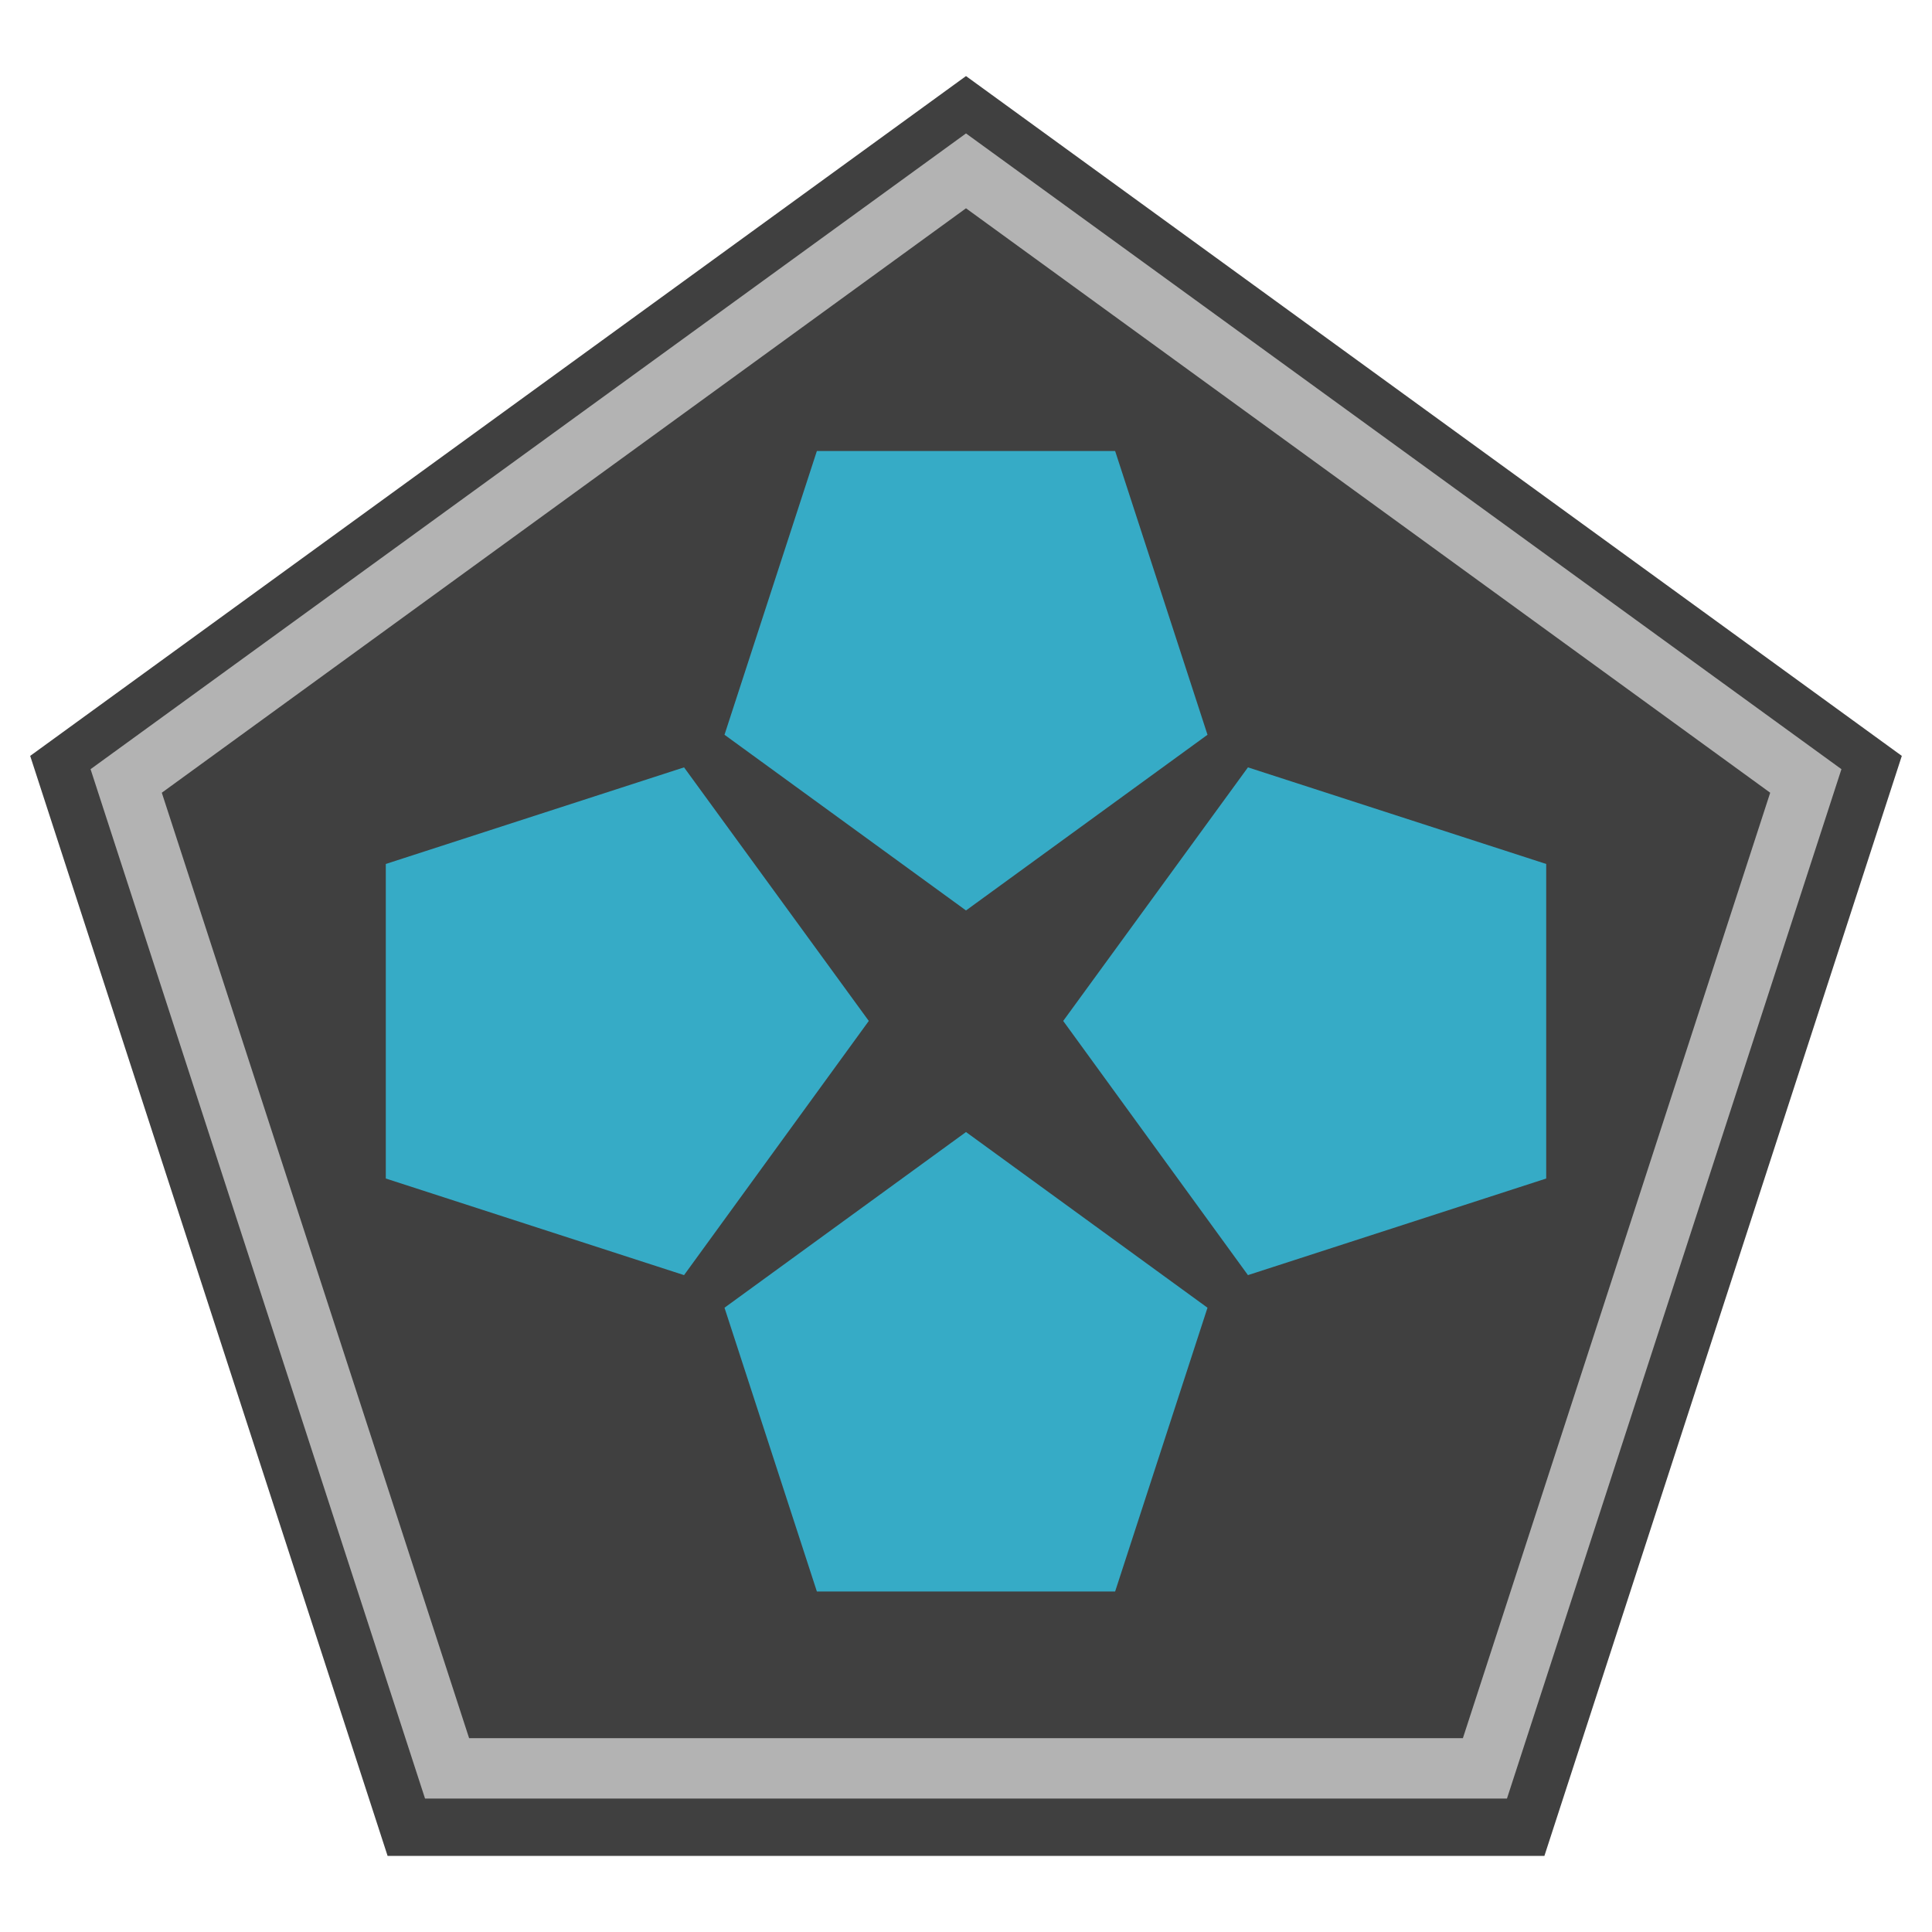
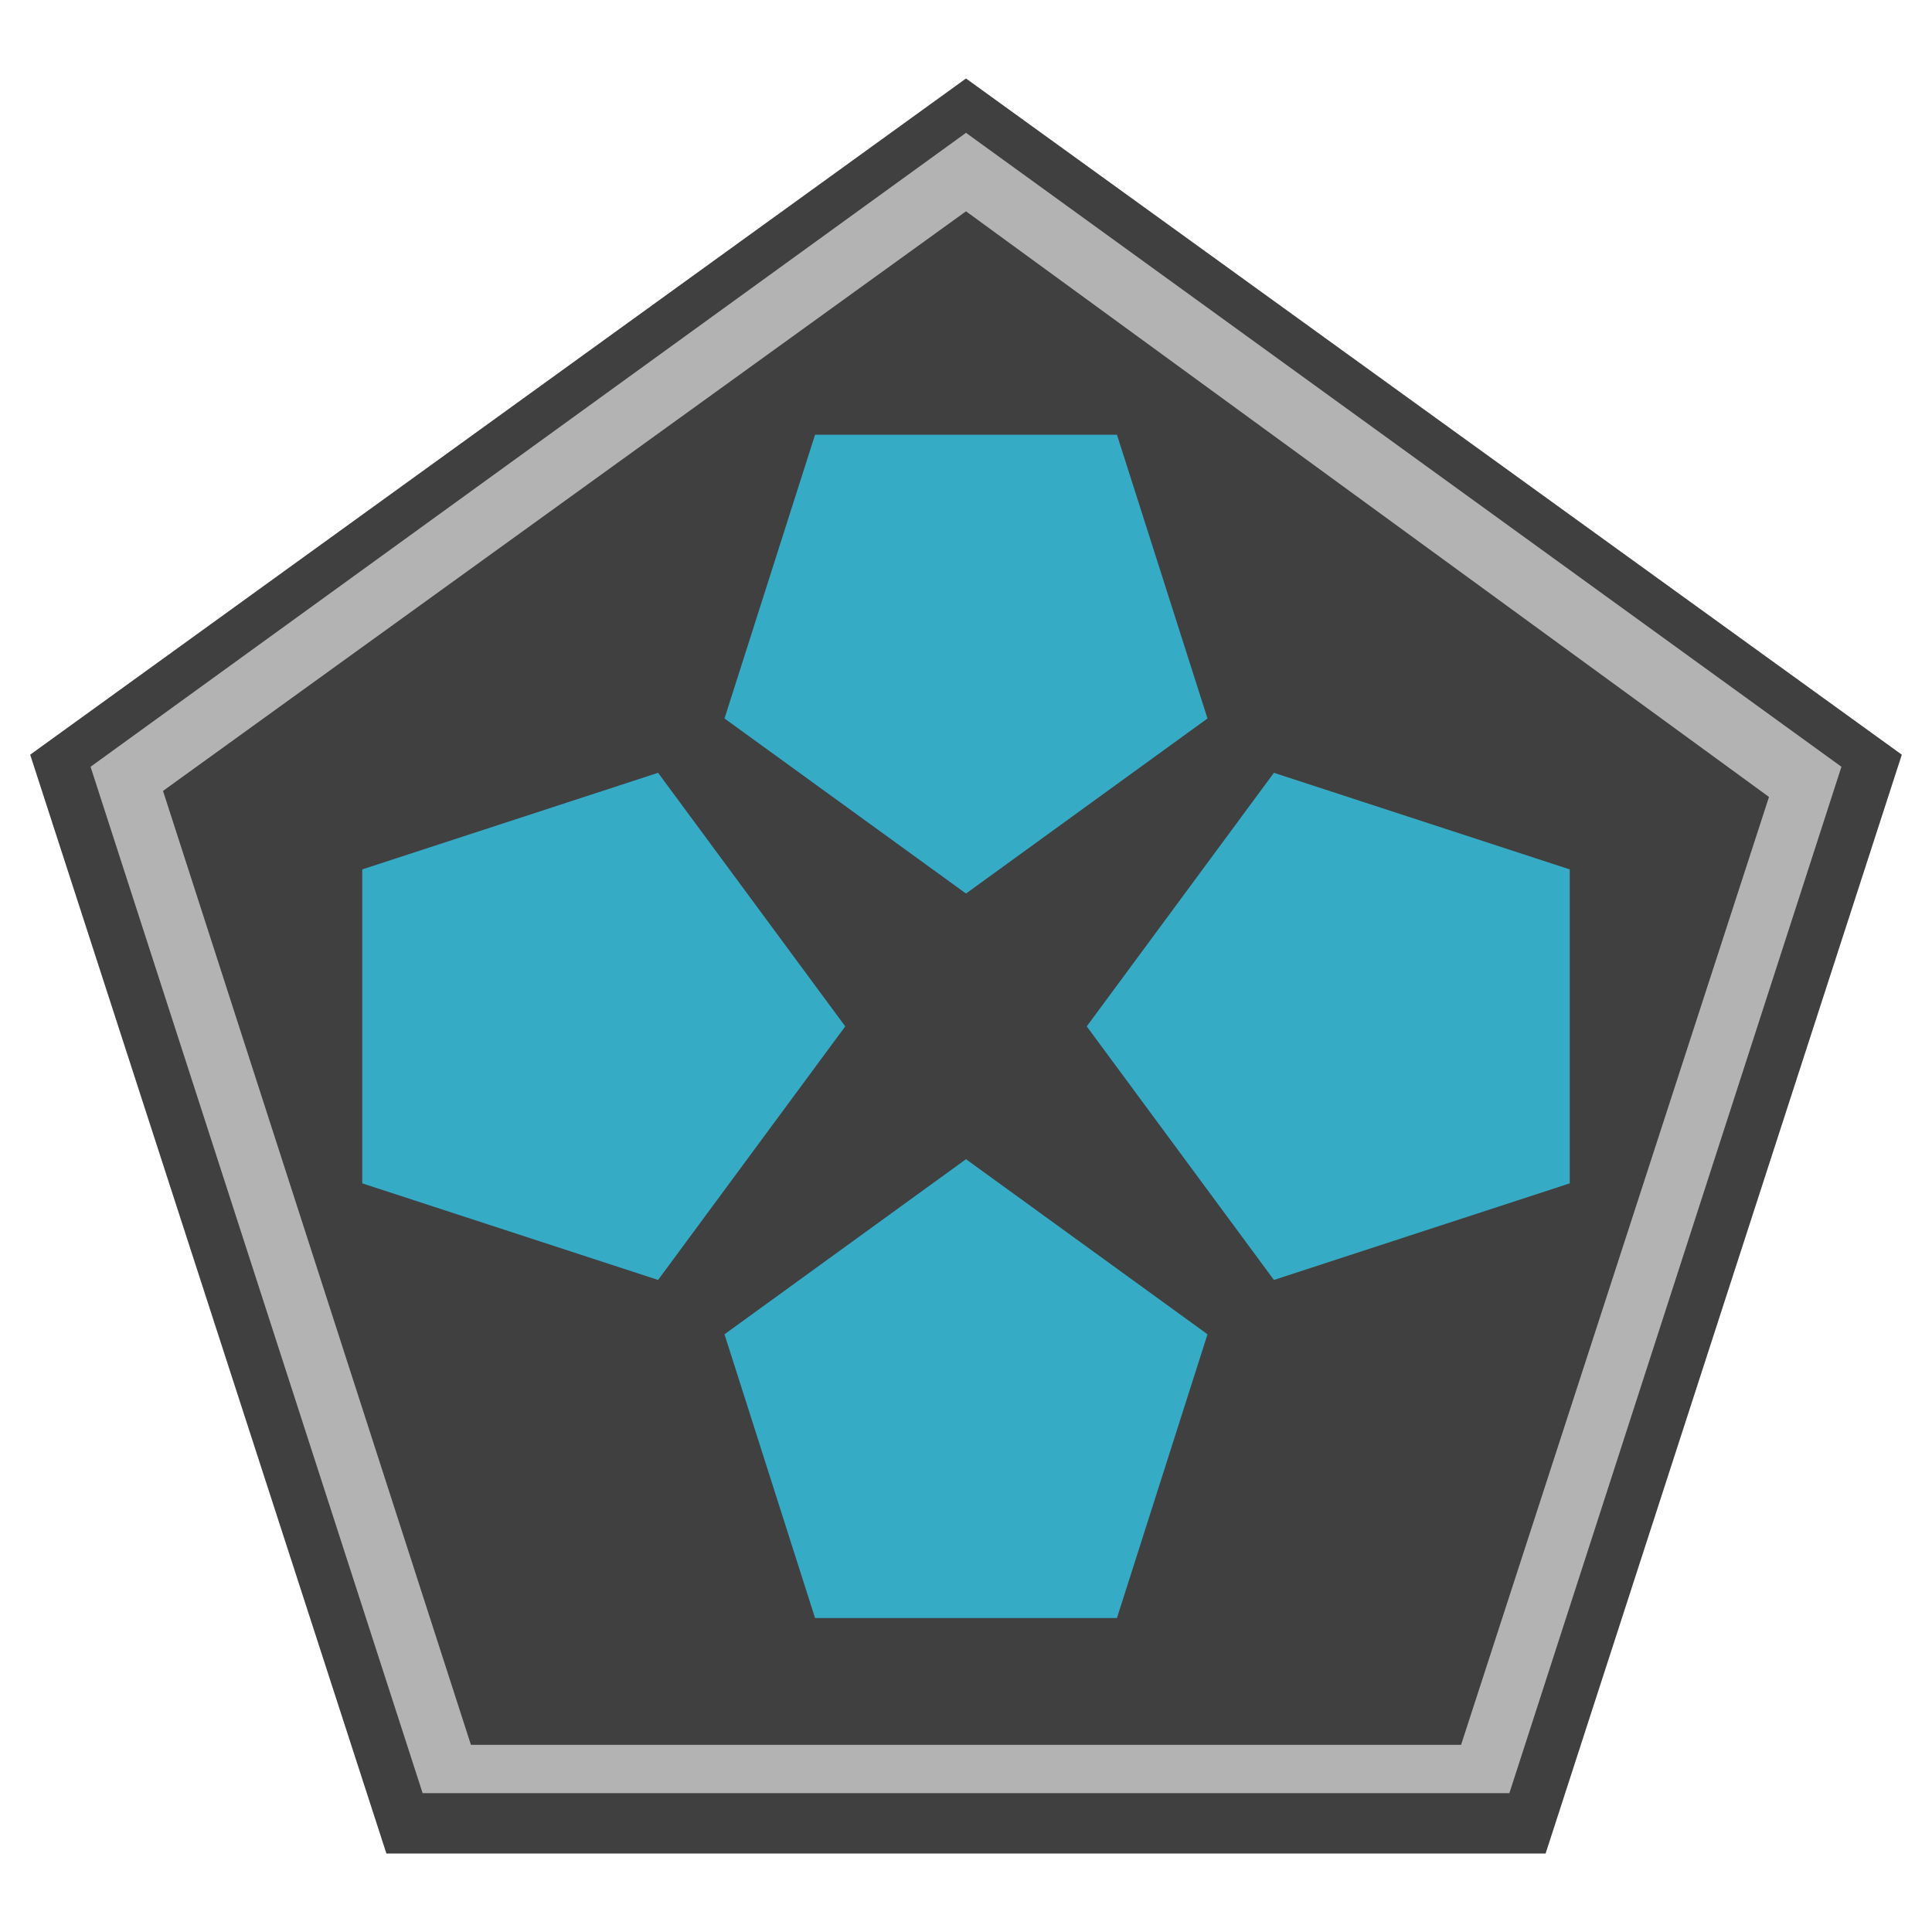
<svg xmlns="http://www.w3.org/2000/svg" version="1.1" id="Ebene_1" x="0px" y="0px" viewBox="0 0 32 32" style="enable-background:new 0 0 32 32;" xml:space="preserve">
  <style type="text/css">
	.st0{opacity:0.75;}
	.st1{fill:#B3B3B3;}
	.st2{fill:#36ABC6;}
</style>
  <g class="st0">
-     <polygon points="16,1.26 0.5,12.52 6.42,30.74 25.58,30.74 31.5,12.52  " />
+     <polygon points="16,1.3 0.5,12.5 6.4,30.7 25.6,30.7 31.5,12.5  " />
  </g>
  <g>
-     <path class="st1" d="M16,3.45l13.32,9.68l-5.09,15.66H7.77L2.68,13.13L16,3.45 M16,2.21L1.5,12.74l5.54,17.05h17.92l5.54-17.05   L16,2.21L16,2.21z" />
+     <path class="st1" d="M16,3.5l13.3,9.7l-5.1,15.7H7.8L2.7,13.1L16,3.5 M16,2.2L1.5,12.7l5.5,17H25l5.5-17L16,2.2L16,2.2z" />
  </g>
  <g>
-     <polygon class="st2" points="16,18.75 12,21.66 13.53,26.36 18.47,26.36 20,21.66  " />
+     <polygon class="st2" points="16,19.2 12,22.1 13.5,26.8 18.5,26.8 20,22.1  " />
  </g>
  <g>
-     <polygon class="st2" points="17.61,16.91 20.67,21.12 25.61,19.52 25.61,14.31 20.67,12.71  " />
+     <polygon class="st2" points="18,17 21.1,21.2 26,19.6 26,14.4 21.1,12.8  " />
  </g>
  <g>
-     <polygon class="st2" points="16,15.08 20,12.17 18.47,7.47 13.53,7.47 12,12.17  " />
+     <polygon class="st2" points="16,14.8 20,11.9 18.5,7.2 13.5,7.2 12,11.9  " />
  </g>
  <g>
-     <polygon class="st2" points="14.39,16.91 11.33,12.71 6.39,14.31 6.39,19.52 11.33,21.12  " />
+     <polygon class="st2" points="14,17 10.9,12.8 6,14.4 6,19.6 10.9,21.2  " />
  </g>
</svg>
